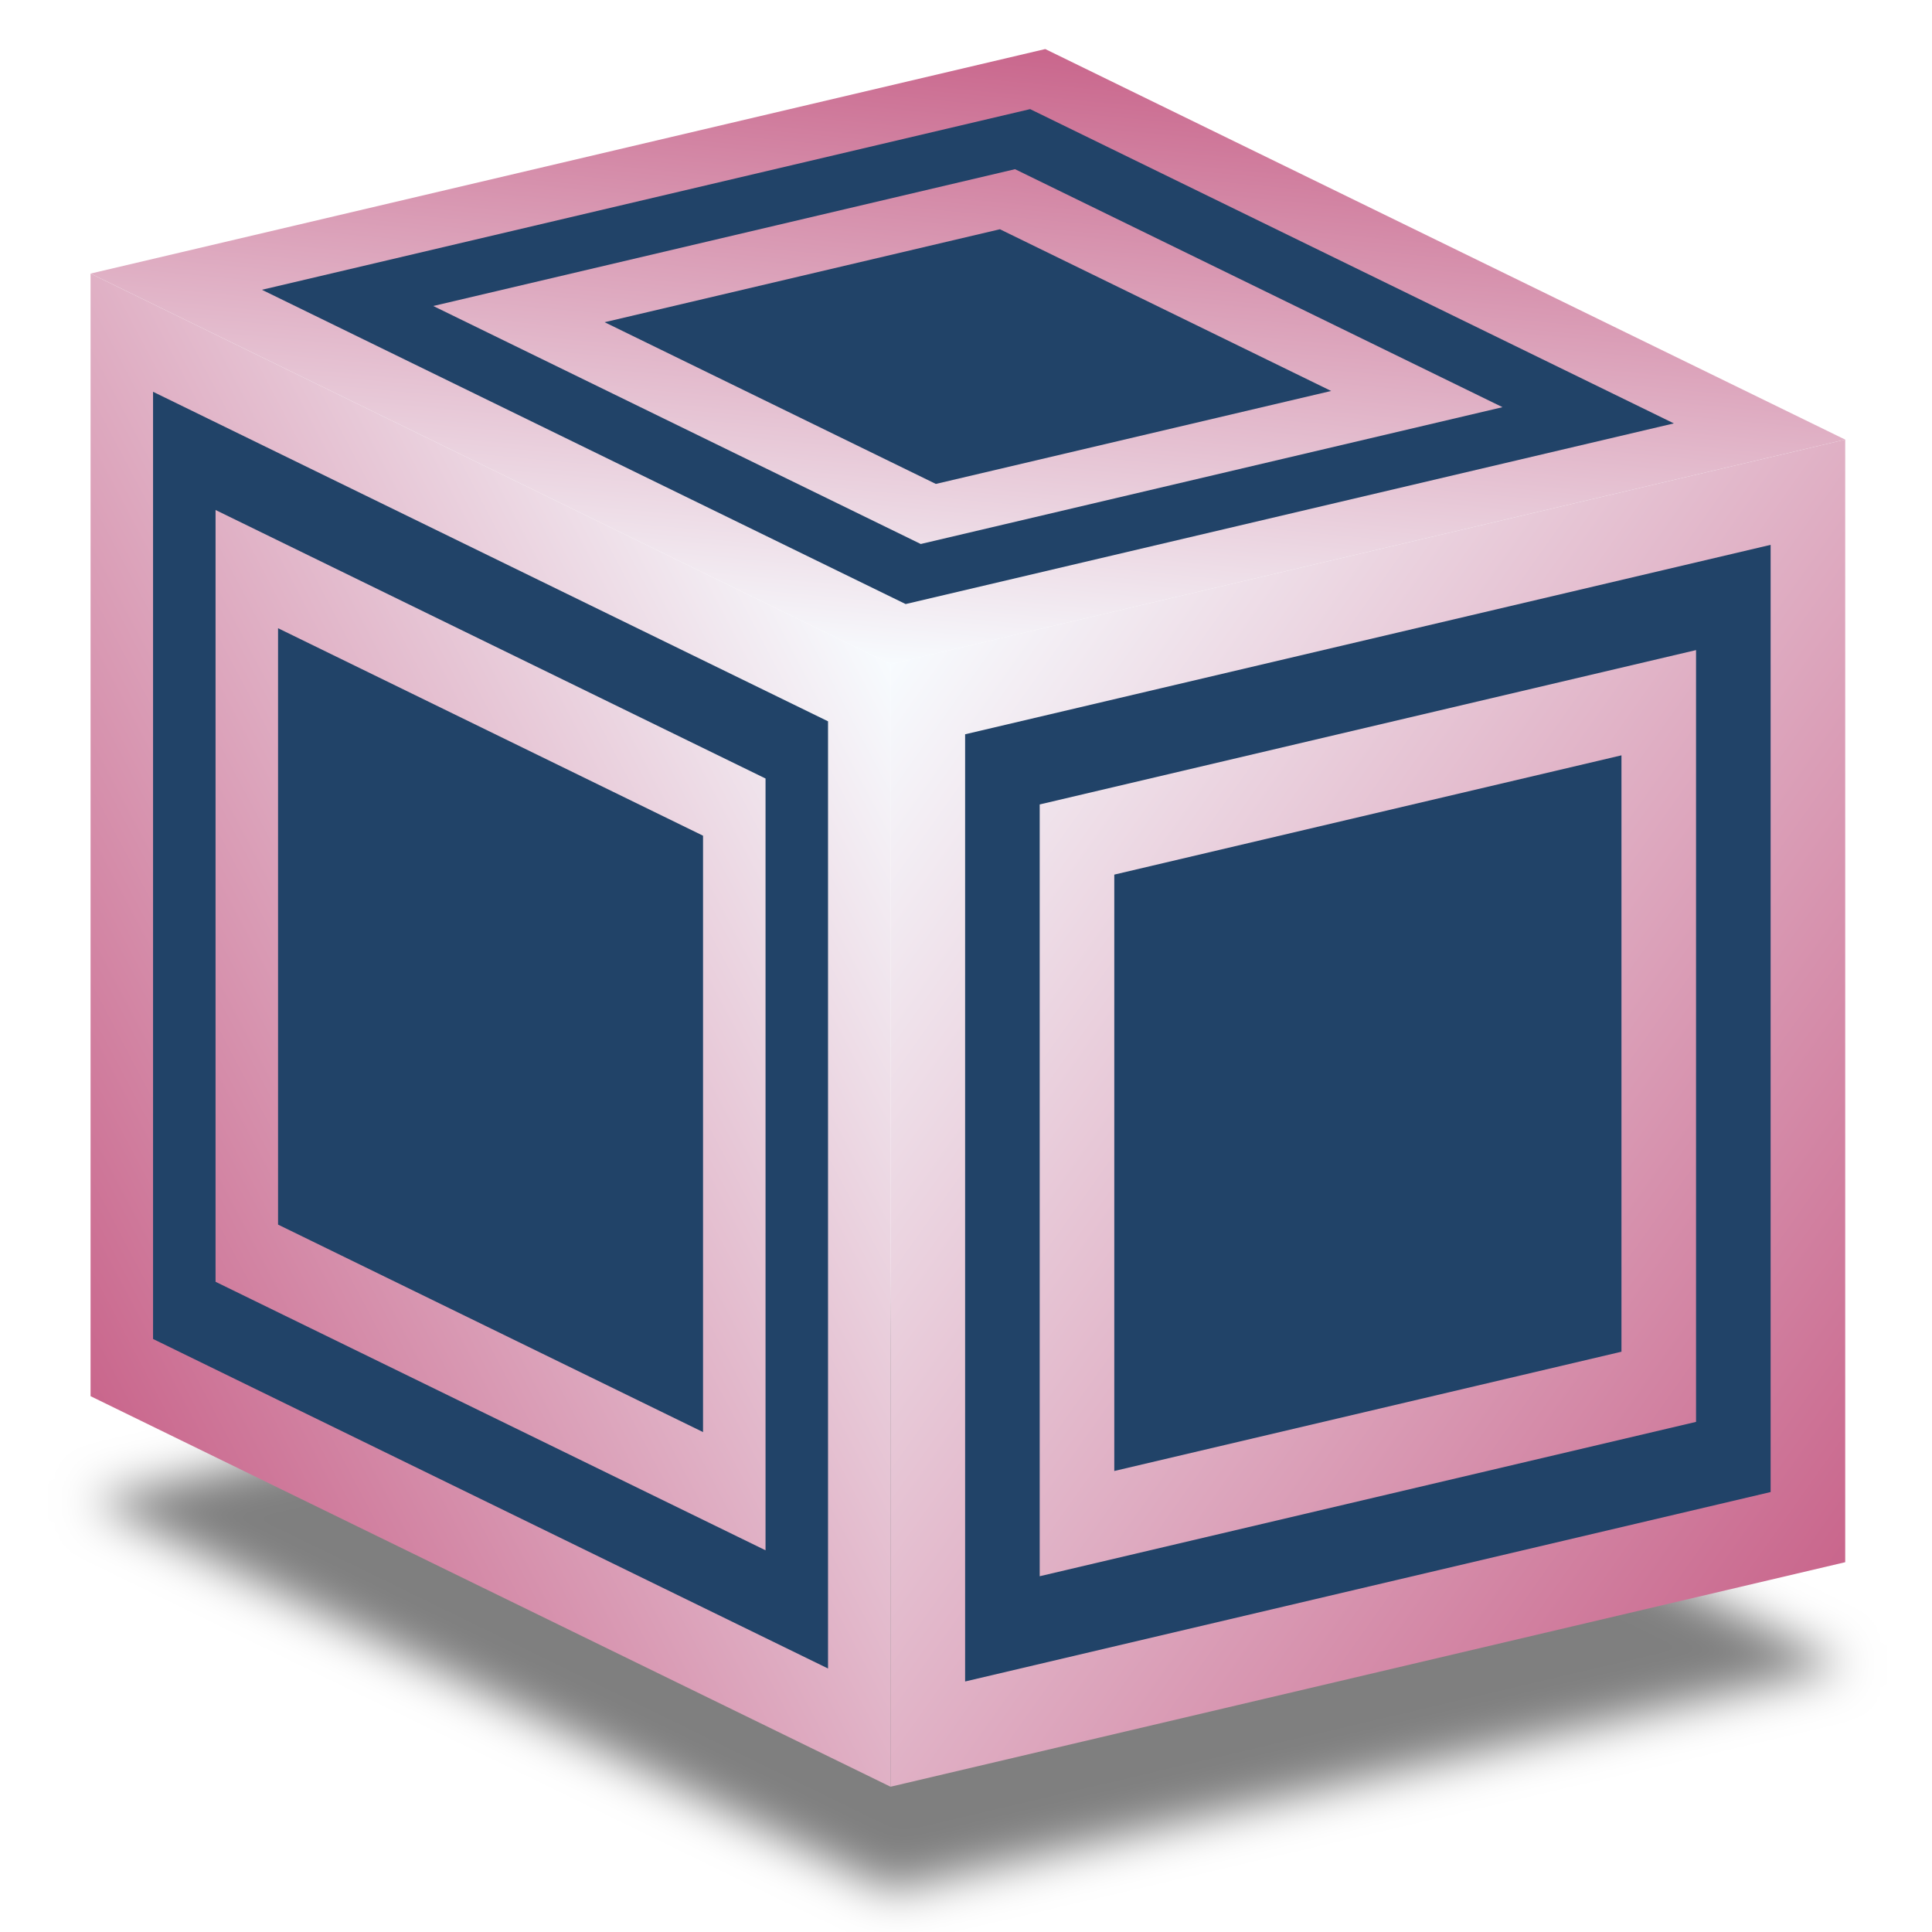
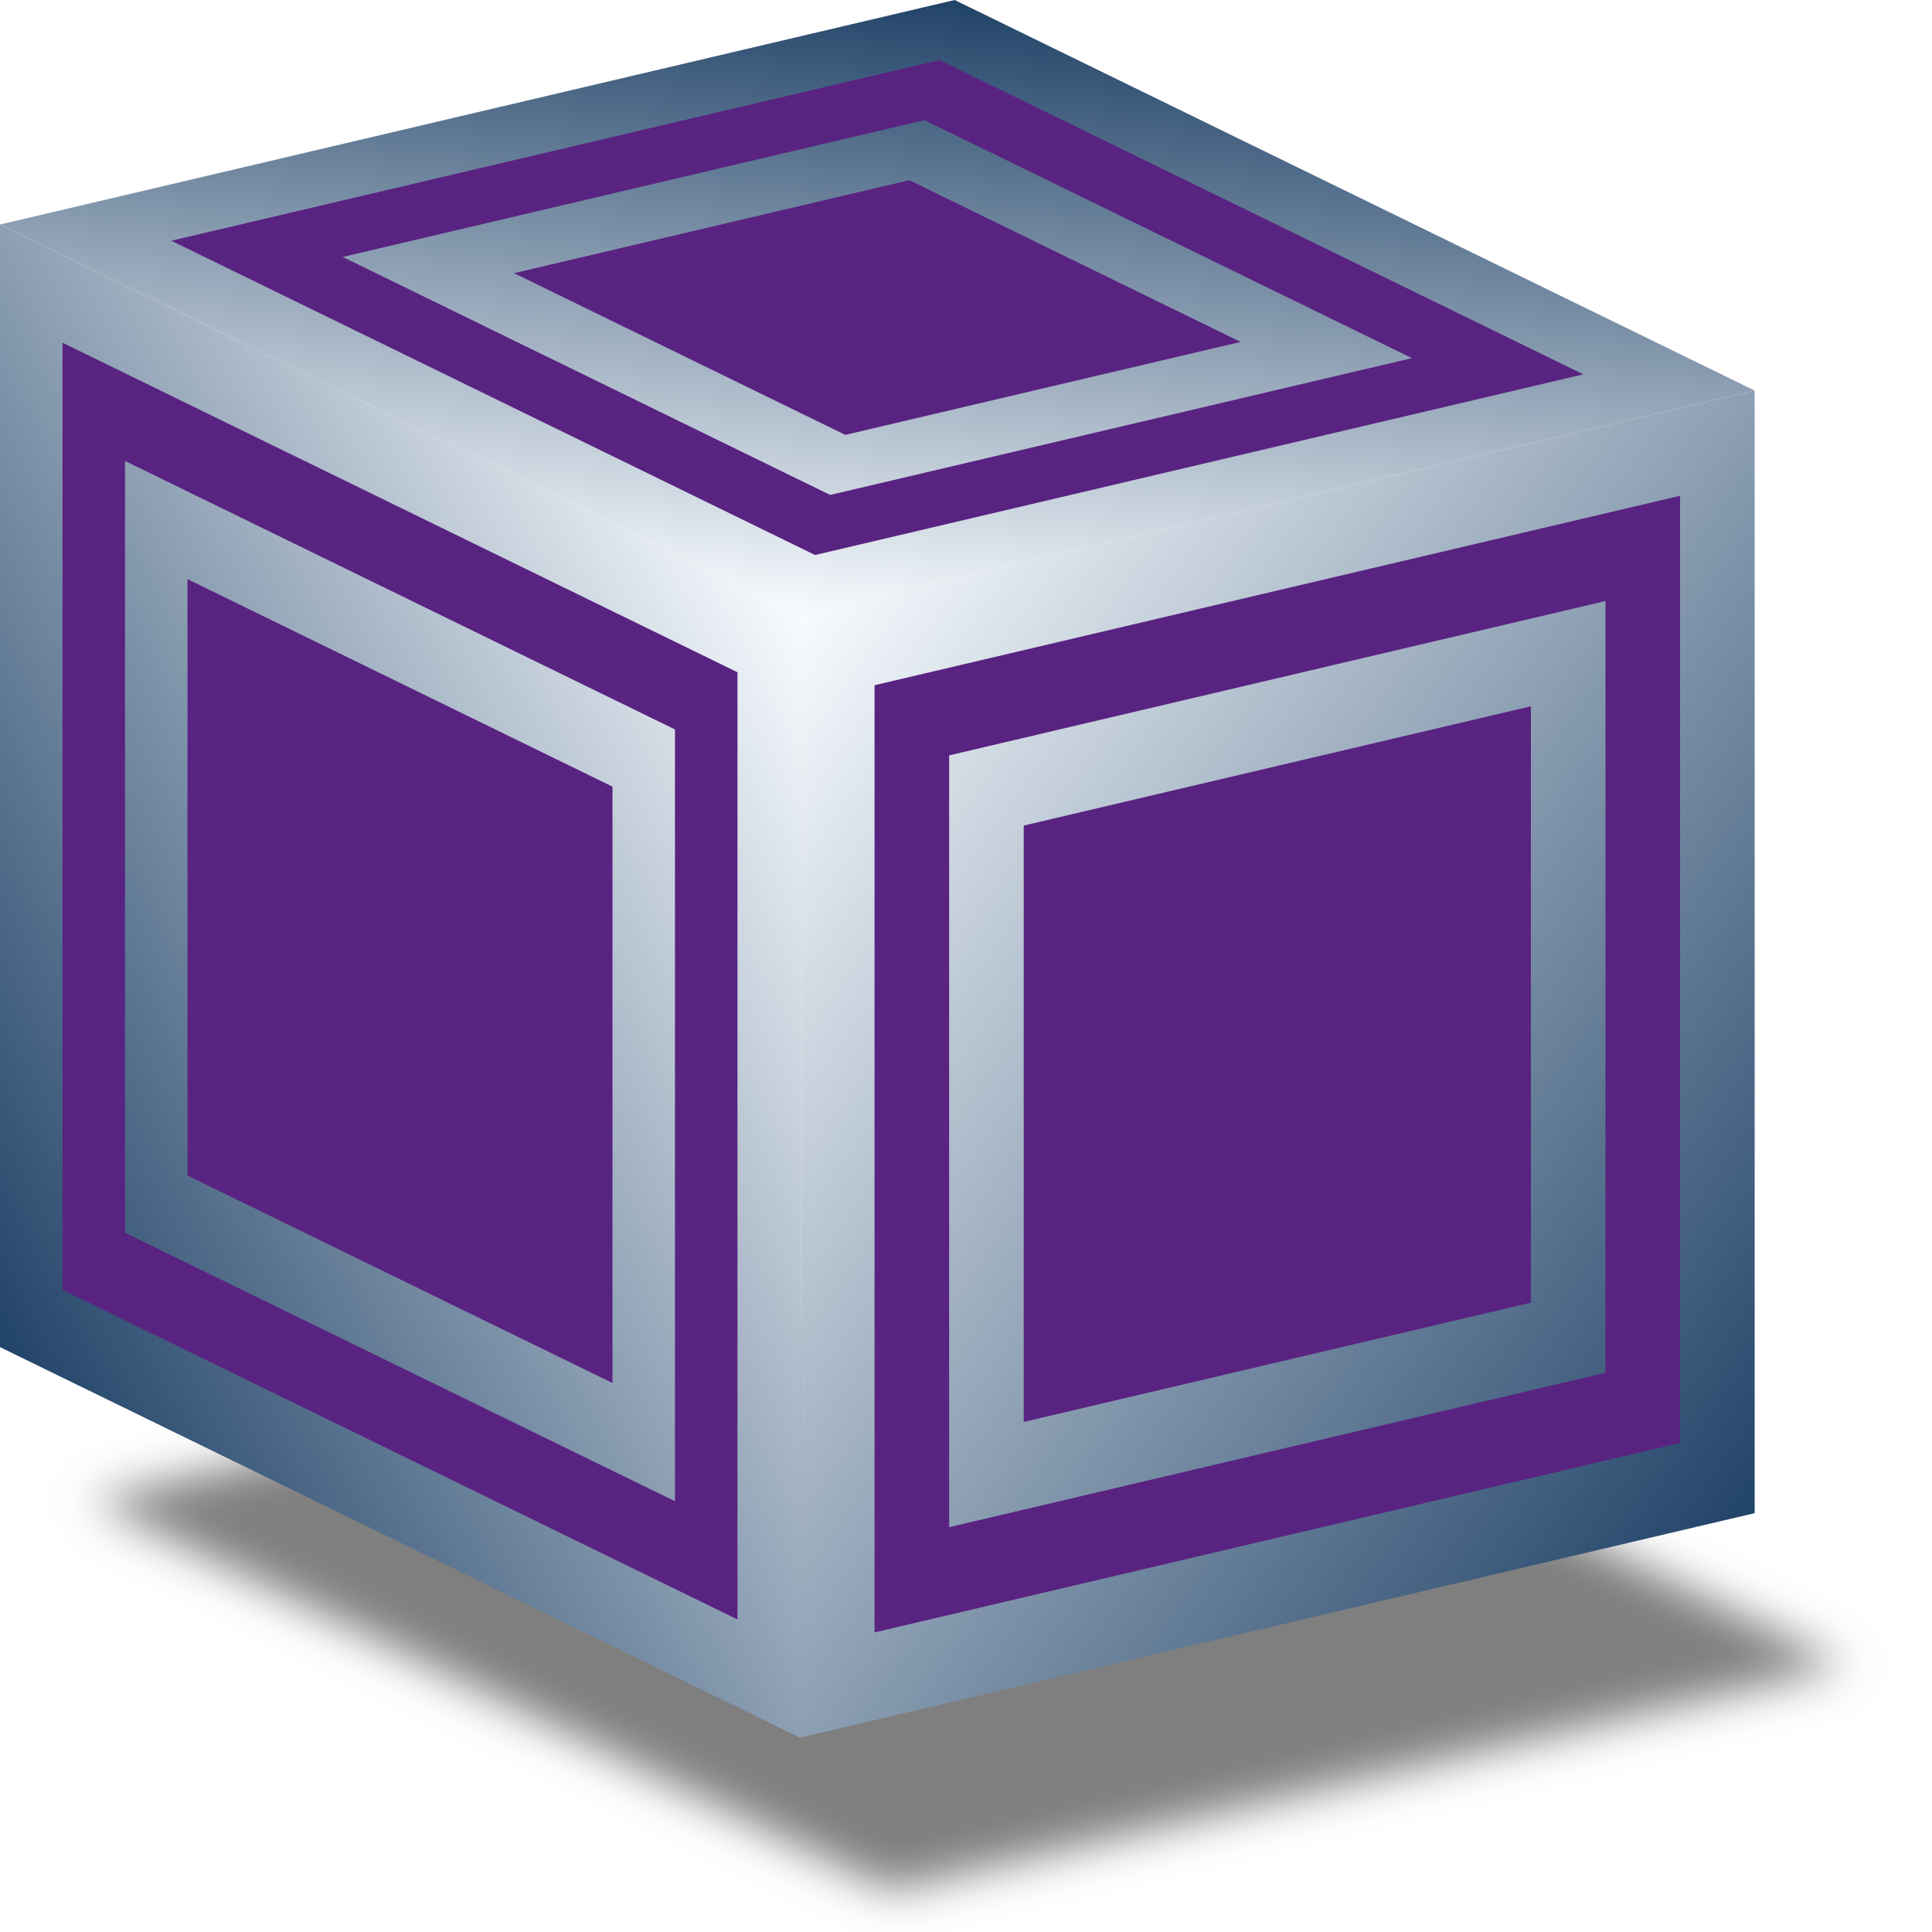
<svg xmlns="http://www.w3.org/2000/svg" xmlns:xlink="http://www.w3.org/1999/xlink" width="1024" height="1024" viewBox="0 0 1024 1024" version="1.1">
  <defs>
    <linearGradient id="ebase" gradientUnits="userSpaceOnUse">
      <stop stop-color="#F7FBFE" offset="0%" />
-       <stop stop-color="#C9668C" offset="100%" />
+       <stop stop-color="#214368" offset="100%" />
    </linearGradient>
    <linearGradient id="e0" xlink:href="#ebase" x1="0%" y1="0%" x2="100%" y2="100%" />
    <linearGradient id="wbase" gradientUnits="userSpaceOnUse">
      <stop stop-color="#F7FBFE" offset="0%" />
-       <stop stop-color="#C9668C" offset="100%" />
+       <stop stop-color="#214368" offset="100%" />
    </linearGradient>
    <linearGradient id="w0" xlink:href="#wbase" x1="100%" y1="0%" x2="0%" y2="100%" />
    <linearGradient id="nbase" gradientUnits="userSpaceOnUse">
-       <stop stop-color="#C9668C" offset="0%" />
+       <stop stop-color="#214368" offset="0%" />
      <stop stop-color="#F7FBFE" offset="100%" />
    </linearGradient>
    <linearGradient id="n0" xlink:href="#nbase" x1="0%" y1="0%" x2="100%" y2="100%" />
    <g id="wface">
      <rect x="0" y="0" width="1024" height="1024" fill="url(#w0)" />
-       <rect x="80" y="80" width="864" height="864" fill="#214368" />
+       <rect x="80" y="80" width="864" height="864" fill="#592381" />
      <rect x="160" y="160" width="704" height="704" fill="url(#w0)" />
-       <rect x="240" y="240" width="544" height="544" fill="#214368" />
+       <rect x="240" y="240" width="544" height="544" fill="#592381" />
    </g>
    <g id="eface">
      <rect x="0" y="0" width="1024" height="1024" fill="url(#e0)" />
-       <rect x="80" y="80" width="864" height="864" fill="#214368" />
+       <rect x="80" y="80" width="864" height="864" fill="#592381" />
      <rect x="160" y="160" width="704" height="704" fill="url(#e0)" />
-       <rect x="240" y="240" width="544" height="544" fill="#214368" />
+       <rect x="240" y="240" width="544" height="544" fill="#592381" />
    </g>
    <g id="nface">
      <rect x="0" y="0" width="1024" height="1024" fill="url(#n0)" />
-       <rect x="100" y="100" width="824" height="824" fill="#214368" />
+       <rect x="100" y="100" width="824" height="824" fill="#592381" />
      <rect x="200" y="200" width="624" height="624" fill="url(#n0)" />
-       <rect x="300" y="300" width="424" height="424" fill="#214368" />
+       <rect x="300" y="300" width="424" height="424" fill="#592381" />
    </g>
    <filter id="shadow">
      <feGaussianBlur in="SourceAlpha" stdDeviation="12" />
    </filter>
  </defs>
  <g transform="translate(0,650)" filter="url(#shadow)" opacity="0.5">
    <use xlink:href="#nface" transform="matrix(0.4140625 0.2021484 -0.4941406 0.1162109 554.0 26.0)" />
  </g>
-   <use xlink:href="#eface" transform="matrix(0.4941406 -0.1162109 0.0 0.5810547 472.0 352.0)" />
-   <use xlink:href="#wface" transform="matrix(0.4140625 0.2021484 0.0 0.5810547 48.0 145.0)" />
-   <use xlink:href="#nface" transform="matrix(0.4140625 0.2021484 -0.4941406 0.1162109 554.0 26.0)" />
+   <use xlink:href="#eface" transform="matrix(0.4941406 -0.1162109 0.0 0.5810547 424.0 326.0)" />
+   <use xlink:href="#wface" transform="matrix(0.4140625 0.2021484 0.0 0.5810547 0.0 119.0)" />
+   <use xlink:href="#nface" transform="matrix(0.4140625 0.2021484 -0.4941406 0.1162109 506.0 0.0)" />
</svg>
